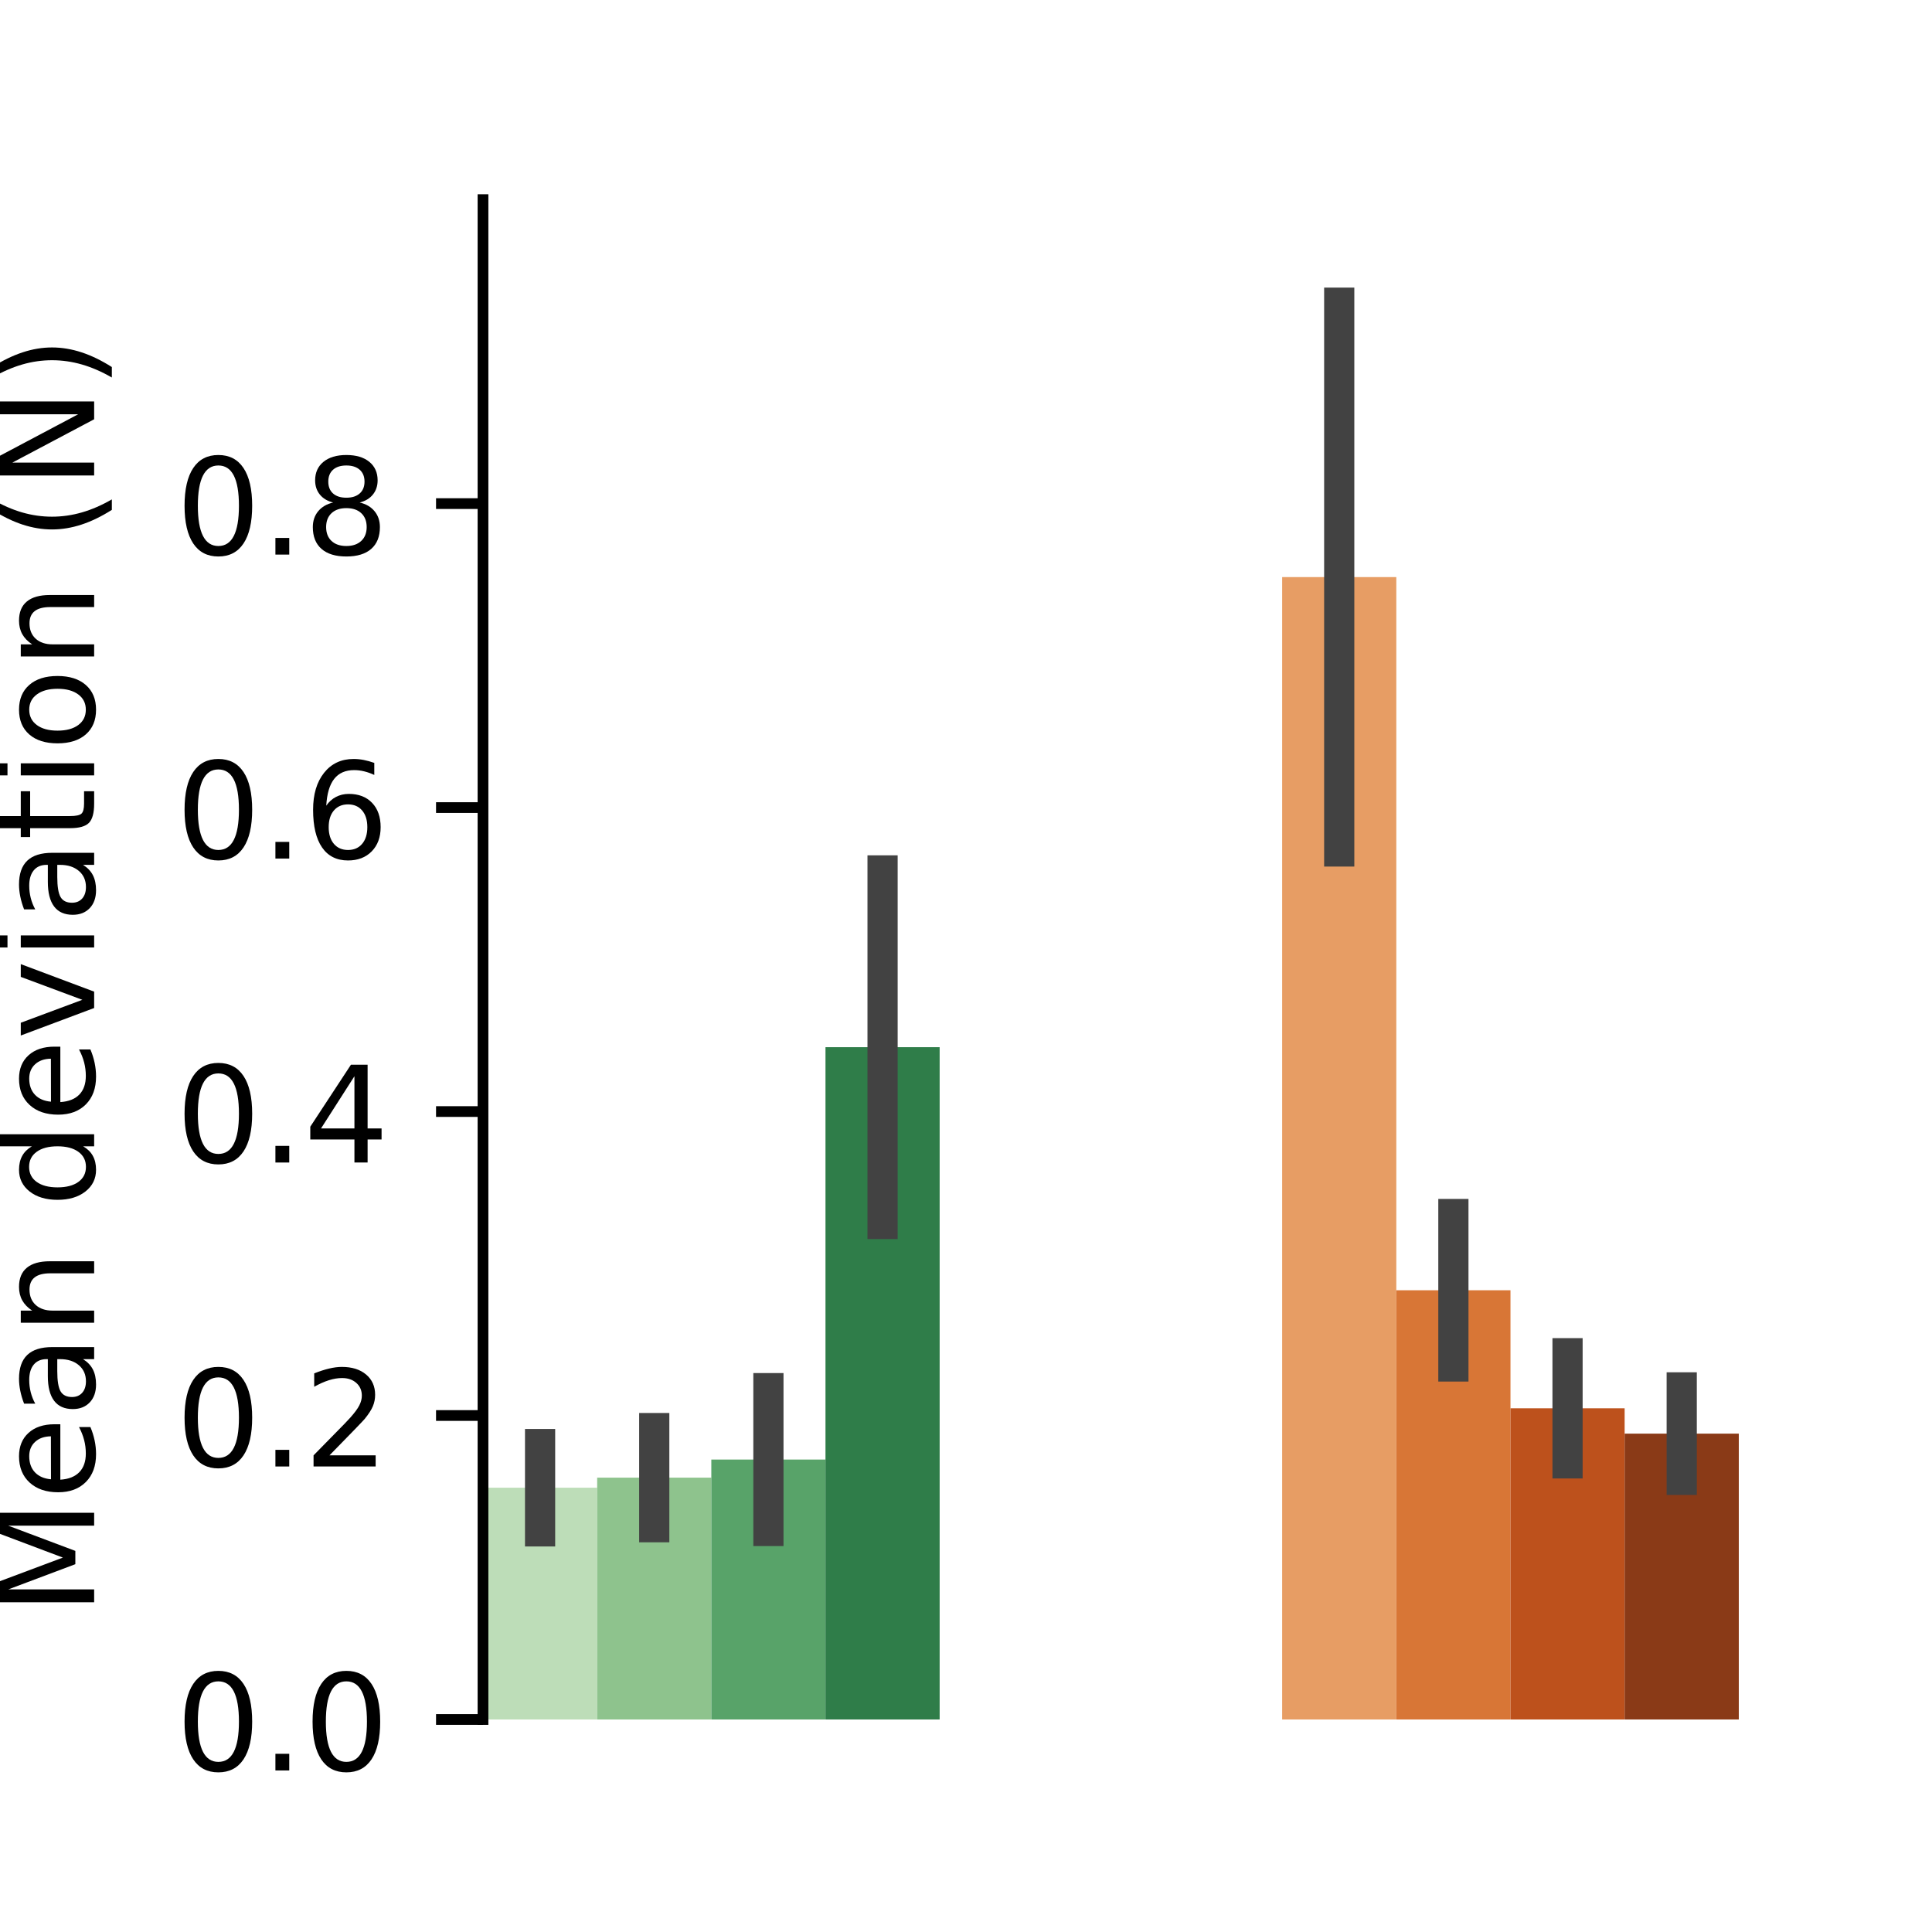
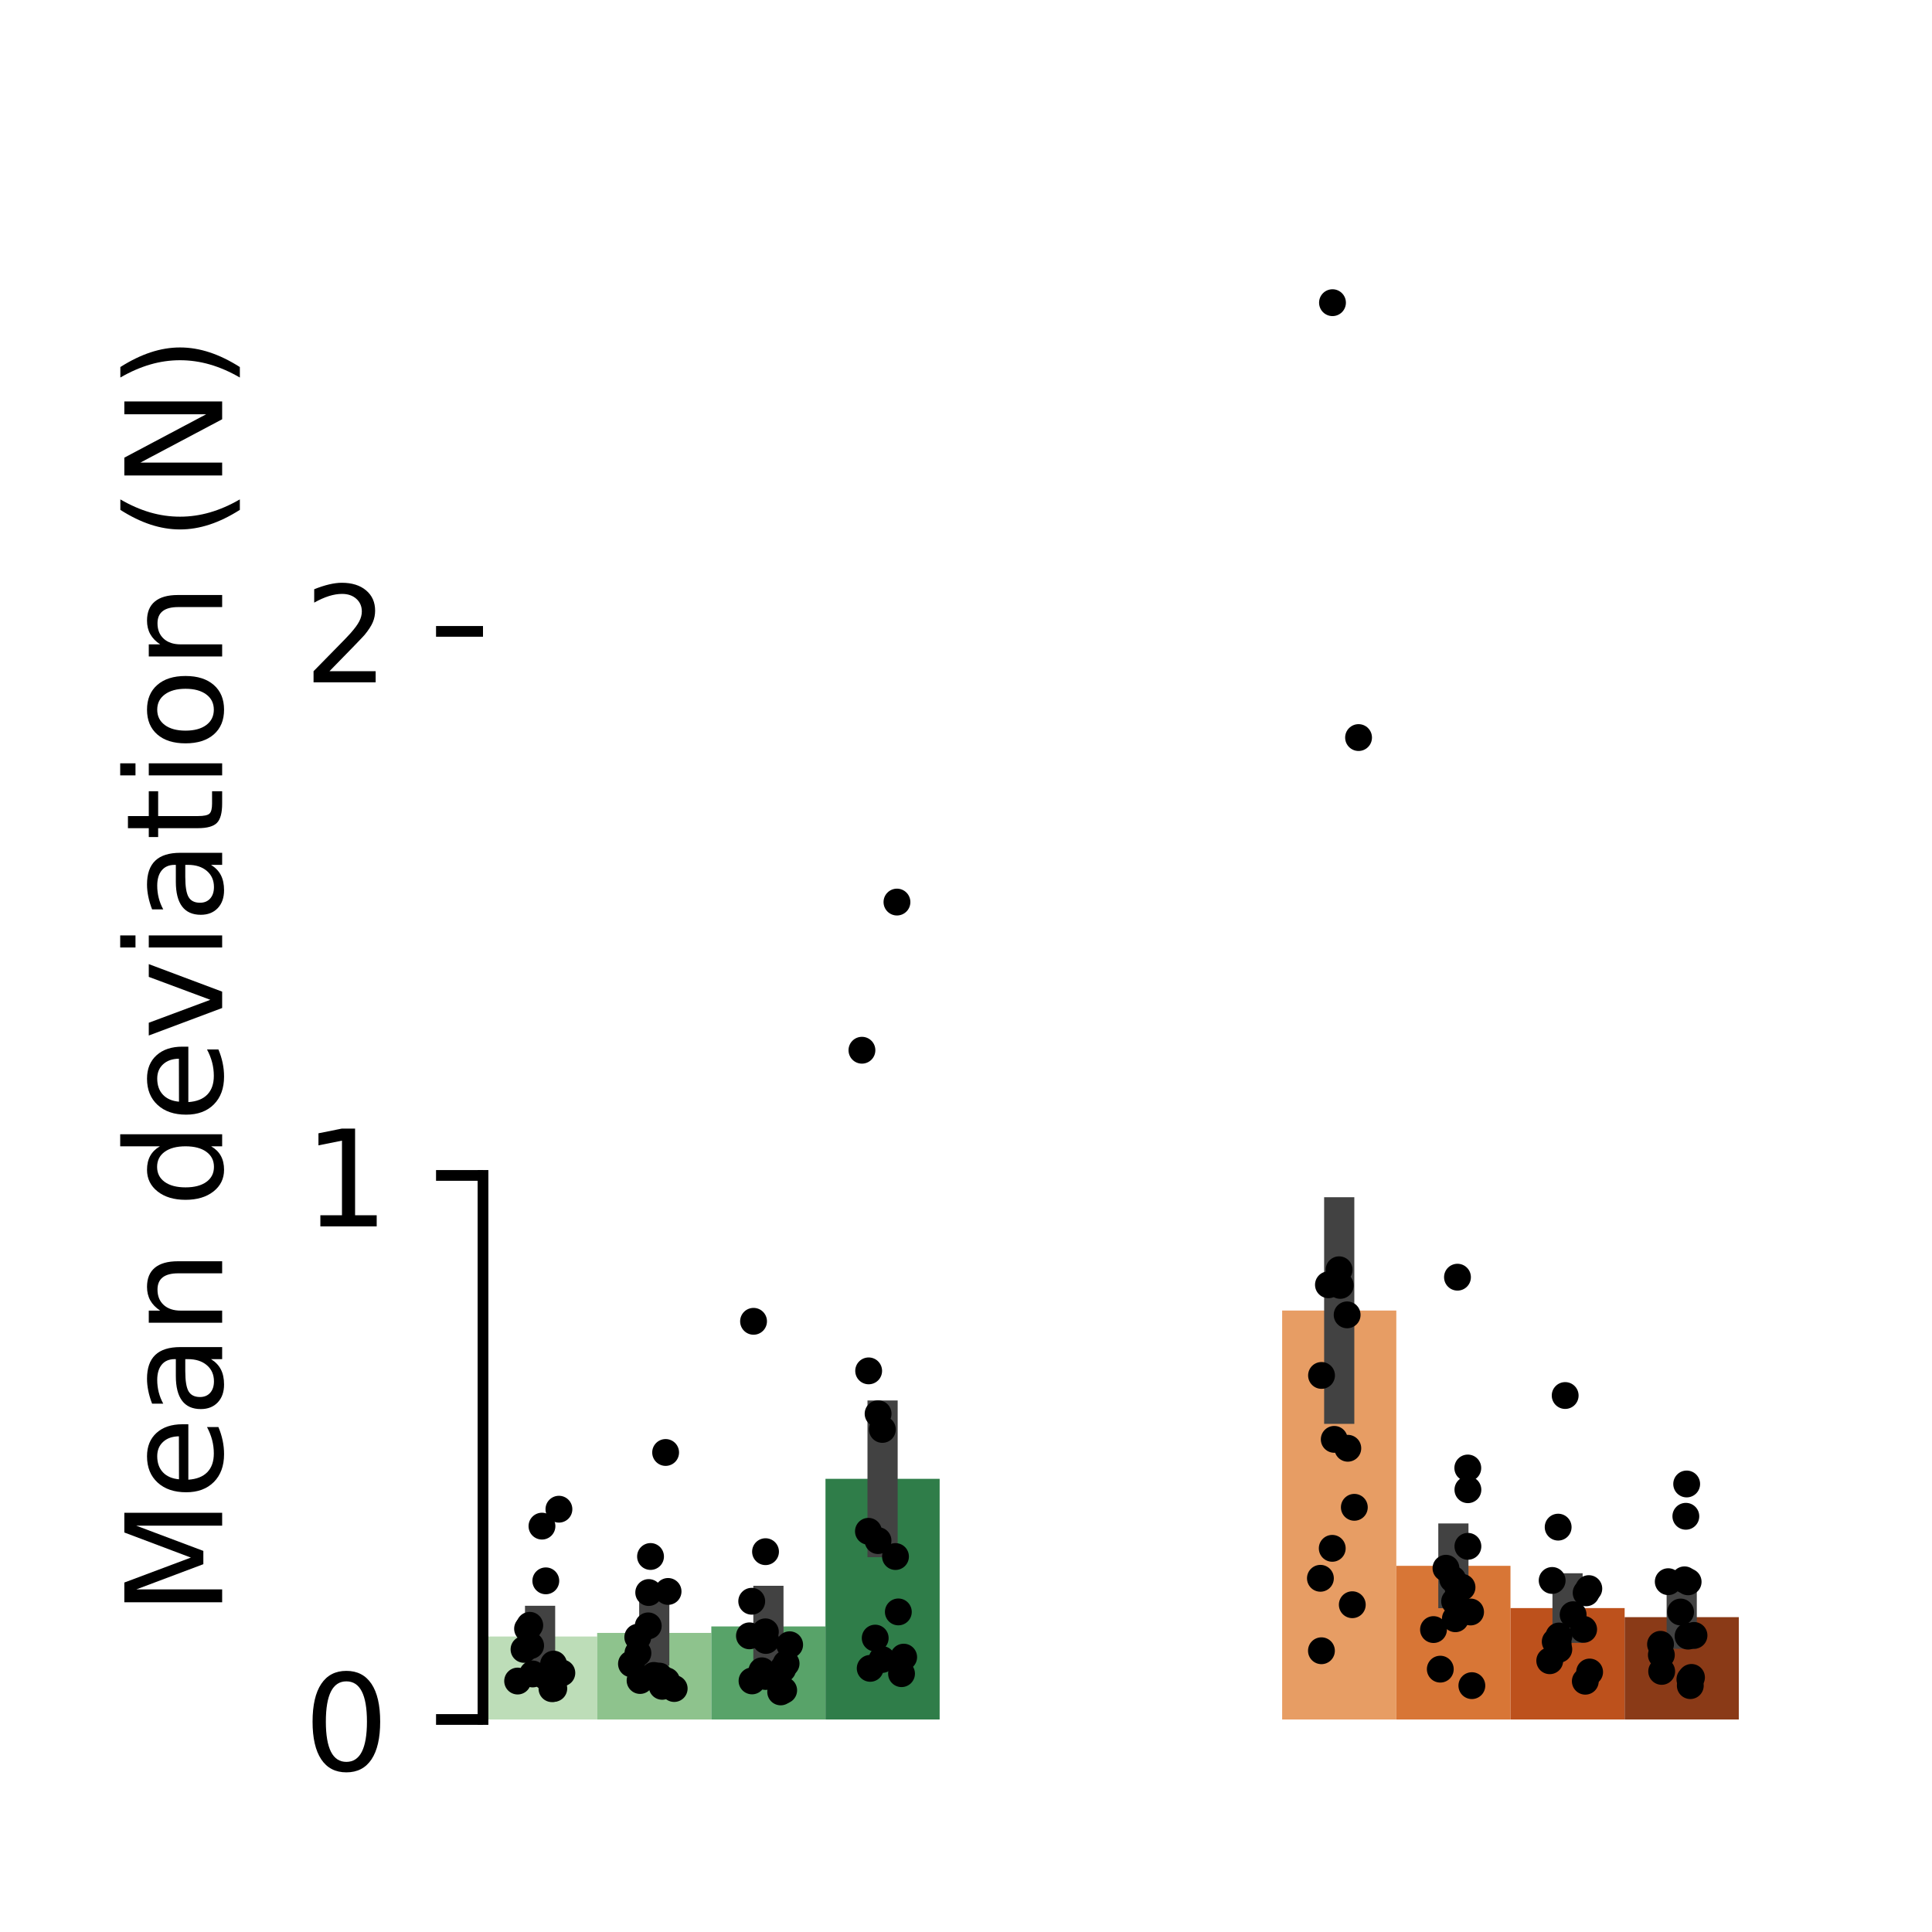
<svg xmlns="http://www.w3.org/2000/svg" xmlns:xlink="http://www.w3.org/1999/xlink" width="144pt" height="144pt" viewBox="0 0 144 144" version="1.1">
  <defs>
    <style type="text/css">*{stroke-linejoin: round; stroke-linecap: butt}</style>
  </defs>
  <g id="figure_1">
    <g id="patch_1">
      <path d="M 0 144  L 144 144  L 144 0  L 0 0  z " style="fill: #ffffff" />
    </g>
    <g id="axes_1">
      <g id="patch_2">
        <path d="M 36 128.16  L 78.545 128.16  L 78.545 17.28  L 36 17.28  z " style="fill: #ffffff" />
      </g>
      <g id="patch_3">
-         <path d="M 36 128.16  L 44.509 128.16  L 44.509 110.885  L 36 110.885  z " clip-path="url(#p5d73e531e3)" style="fill: #bdddb8" />
+         <path d="M 36 128.16  L 44.509 128.16  L 44.509 121.976  L 36 121.976  z " clip-path="url(#pfa643a1ac4)" style="fill: #bdddb8" />
      </g>
      <g id="patch_4">
-         <path d="M 44.509 128.16  L 53.018 128.16  L 53.018 110.135  L 44.509 110.135  z " clip-path="url(#p5d73e531e3)" style="fill: #8ec38d" />
+         <path d="M 44.509 128.16  L 53.018 128.16  L 53.018 121.708  L 44.509 121.708  z " clip-path="url(#pfa643a1ac4)" style="fill: #8ec38d" />
      </g>
      <g id="patch_5">
-         <path d="M 53.018 128.16  L 61.527 128.16  L 61.527 108.787  L 53.018 108.787  z " clip-path="url(#p5d73e531e3)" style="fill: #58a369" />
+         <path d="M 53.018 128.16  L 61.527 128.16  L 61.527 121.225  L 53.018 121.225  z " clip-path="url(#pfa643a1ac4)" style="fill: #58a369" />
      </g>
      <g id="patch_6">
-         <path d="M 61.527 128.16  L 70.036 128.16  L 70.036 78.051  L 61.527 78.051  z " clip-path="url(#p5d73e531e3)" style="fill: #2f7d49" />
+         <path d="M 61.527 128.16  L 70.036 128.16  L 70.036 110.223  L 61.527 110.223  z " clip-path="url(#pfa643a1ac4)" style="fill: #2f7d49" />
      </g>
      <g id="matplotlib.axis_1" />
      <g id="matplotlib.axis_2">
        <g id="ytick_1">
          <g id="line2d_1">
            <defs>
-               <path id="m440d02a0b7" d="M 0 0  L -3.5 0  " style="stroke: #000000; stroke-width: 0.8" />
+               <path id="m5980135384" d="M 0 0  L -3.5 0  " style="stroke: #000000; stroke-width: 0.8" />
            </defs>
            <g>
-               <use xlink:href="#m440d02a0b7" x="36" y="128.16" style="stroke: #000000; stroke-width: 0.8" />
+               <use xlink:href="#m5980135384" x="36" y="128.16" style="stroke: #000000; stroke-width: 0.8" />
            </g>
          </g>
          <g id="text_1">
-             <g transform="translate(13.09688 131.9592) scale(0.1 -0.1)">
+             <g transform="translate(22.6375 131.9592) scale(0.1 -0.1)">
              <defs>
                <path id="DejaVuSans-30" d="M 2034 4250  Q 1547 4250 1301 3770  Q 1056 3291 1056 2328  Q 1056 1369 1301 889  Q 1547 409 2034 409  Q 2525 409 2770 889  Q 3016 1369 3016 2328  Q 3016 3291 2770 3770  Q 2525 4250 2034 4250  z M 2034 4750  Q 2819 4750 3233 4129  Q 3647 3509 3647 2328  Q 3647 1150 3233 529  Q 2819 -91 2034 -91  Q 1250 -91 836 529  Q 422 1150 422 2328  Q 422 3509 836 4129  Q 1250 4750 2034 4750  z " transform="scale(0.015625)" />
-                 <path id="DejaVuSans-2e" d="M 684 794  L 1344 794  L 1344 0  L 684 0  L 684 794  z " transform="scale(0.015625)" />
              </defs>
              <use xlink:href="#DejaVuSans-30" />
-               <use xlink:href="#DejaVuSans-2e" transform="translate(63.62305 0)" />
-               <use xlink:href="#DejaVuSans-30" transform="translate(95.41016 0)" />
            </g>
          </g>
        </g>
        <g id="ytick_2">
          <g id="line2d_2">
            <g>
-               <use xlink:href="#m440d02a0b7" x="36" y="105.504" style="stroke: #000000; stroke-width: 0.8" />
+               <use xlink:href="#m5980135384" x="36" y="87.609" style="stroke: #000000; stroke-width: 0.8" />
            </g>
          </g>
          <g id="text_2">
-             <g transform="translate(13.09688 109.3033) scale(0.1 -0.1)">
+             <g transform="translate(22.6375 91.40868) scale(0.1 -0.1)">
+               <defs>
+                 <path id="DejaVuSans-31" d="M 794 531  L 1825 531  L 1825 4091  L 703 3866  L 703 4441  L 1819 4666  L 2450 4666  L 2450 531  L 3481 531  L 3481 0  L 794 0  L 794 531  z " transform="scale(0.015625)" />
+               </defs>
+               <use xlink:href="#DejaVuSans-31" />
+             </g>
+           </g>
+         </g>
+         <g id="ytick_3">
+           <g id="line2d_3">
+             <g>
+               <use xlink:href="#m5980135384" x="36" y="47.059" style="stroke: #000000; stroke-width: 0.8" />
+             </g>
+           </g>
+           <g id="text_3">
+             <g transform="translate(22.6375 50.85815) scale(0.1 -0.1)">
              <defs>
                <path id="DejaVuSans-32" d="M 1228 531  L 3431 531  L 3431 0  L 469 0  L 469 531  Q 828 903 1448 1529  Q 2069 2156 2228 2338  Q 2531 2678 2651 2914  Q 2772 3150 2772 3378  Q 2772 3750 2511 3984  Q 2250 4219 1831 4219  Q 1534 4219 1204 4116  Q 875 4013 500 3803  L 500 4441  Q 881 4594 1212 4672  Q 1544 4750 1819 4750  Q 2544 4750 2975 4387  Q 3406 4025 3406 3419  Q 3406 3131 3298 2873  Q 3191 2616 2906 2266  Q 2828 2175 2409 1742  Q 1991 1309 1228 531  z " transform="scale(0.015625)" />
              </defs>
-               <use xlink:href="#DejaVuSans-30" />
-               <use xlink:href="#DejaVuSans-2e" transform="translate(63.62305 0)" />
-               <use xlink:href="#DejaVuSans-32" transform="translate(95.41016 0)" />
-             </g>
-           </g>
-         </g>
-         <g id="ytick_3">
-           <g id="line2d_3">
-             <g>
-               <use xlink:href="#m440d02a0b7" x="36" y="82.848" style="stroke: #000000; stroke-width: 0.8" />
-             </g>
-           </g>
-           <g id="text_3">
-             <g transform="translate(13.09688 86.64731) scale(0.1 -0.1)">
-               <defs>
-                 <path id="DejaVuSans-34" d="M 2419 4116  L 825 1625  L 2419 1625  L 2419 4116  z M 2253 4666  L 3047 4666  L 3047 1625  L 3713 1625  L 3713 1100  L 3047 1100  L 3047 0  L 2419 0  L 2419 1100  L 313 1100  L 313 1709  L 2253 4666  z " transform="scale(0.015625)" />
-               </defs>
-               <use xlink:href="#DejaVuSans-30" />
-               <use xlink:href="#DejaVuSans-2e" transform="translate(63.62305 0)" />
-               <use xlink:href="#DejaVuSans-34" transform="translate(95.41016 0)" />
-             </g>
-           </g>
-         </g>
-         <g id="ytick_4">
-           <g id="line2d_4">
-             <g>
-               <use xlink:href="#m440d02a0b7" x="36" y="60.192" style="stroke: #000000; stroke-width: 0.8" />
-             </g>
-           </g>
-           <g id="text_4">
-             <g transform="translate(13.09688 63.99135) scale(0.1 -0.1)">
-               <defs>
-                 <path id="DejaVuSans-36" d="M 2113 2584  Q 1688 2584 1439 2293  Q 1191 2003 1191 1497  Q 1191 994 1439 701  Q 1688 409 2113 409  Q 2538 409 2786 701  Q 3034 994 3034 1497  Q 3034 2003 2786 2293  Q 2538 2584 2113 2584  z M 3366 4563  L 3366 3988  Q 3128 4100 2886 4159  Q 2644 4219 2406 4219  Q 1781 4219 1451 3797  Q 1122 3375 1075 2522  Q 1259 2794 1537 2939  Q 1816 3084 2150 3084  Q 2853 3084 3261 2657  Q 3669 2231 3669 1497  Q 3669 778 3244 343  Q 2819 -91 2113 -91  Q 1303 -91 875 529  Q 447 1150 447 2328  Q 447 3434 972 4092  Q 1497 4750 2381 4750  Q 2619 4750 2861 4703  Q 3103 4656 3366 4563  z " transform="scale(0.015625)" />
-               </defs>
-               <use xlink:href="#DejaVuSans-30" />
-               <use xlink:href="#DejaVuSans-2e" transform="translate(63.62305 0)" />
-               <use xlink:href="#DejaVuSans-36" transform="translate(95.41016 0)" />
-             </g>
-           </g>
-         </g>
-         <g id="ytick_5">
-           <g id="line2d_5">
-             <g>
-               <use xlink:href="#m440d02a0b7" x="36" y="37.536" style="stroke: #000000; stroke-width: 0.8" />
-             </g>
-           </g>
-           <g id="text_5">
-             <g transform="translate(13.09688 41.3354) scale(0.1 -0.1)">
-               <defs>
-                 <path id="DejaVuSans-38" d="M 2034 2216  Q 1584 2216 1326 1975  Q 1069 1734 1069 1313  Q 1069 891 1326 650  Q 1584 409 2034 409  Q 2484 409 2743 651  Q 3003 894 3003 1313  Q 3003 1734 2745 1975  Q 2488 2216 2034 2216  z M 1403 2484  Q 997 2584 770 2862  Q 544 3141 544 3541  Q 544 4100 942 4425  Q 1341 4750 2034 4750  Q 2731 4750 3128 4425  Q 3525 4100 3525 3541  Q 3525 3141 3298 2862  Q 3072 2584 2669 2484  Q 3125 2378 3379 2068  Q 3634 1759 3634 1313  Q 3634 634 3220 271  Q 2806 -91 2034 -91  Q 1263 -91 848 271  Q 434 634 434 1313  Q 434 1759 690 2068  Q 947 2378 1403 2484  z M 1172 3481  Q 1172 3119 1398 2916  Q 1625 2713 2034 2713  Q 2441 2713 2670 2916  Q 2900 3119 2900 3481  Q 2900 3844 2670 4047  Q 2441 4250 2034 4250  Q 1625 4250 1398 4047  Q 1172 3844 1172 3481  z " transform="scale(0.015625)" />
-               </defs>
-               <use xlink:href="#DejaVuSans-30" />
-               <use xlink:href="#DejaVuSans-2e" transform="translate(63.62305 0)" />
-               <use xlink:href="#DejaVuSans-38" transform="translate(95.41016 0)" />
-             </g>
-           </g>
-         </g>
-         <g id="text_6">
-           <g transform="translate(7.017187 120.4044) rotate(-90) scale(0.1 -0.1)">
+               <use xlink:href="#DejaVuSans-32" />
+             </g>
+           </g>
+         </g>
+         <g id="text_4">
+           <g transform="translate(16.55781 120.4044) rotate(-90) scale(0.1 -0.1)">
            <defs>
              <path id="DejaVuSans-4d" d="M 628 4666  L 1569 4666  L 2759 1491  L 3956 4666  L 4897 4666  L 4897 0  L 4281 0  L 4281 4097  L 3078 897  L 2444 897  L 1241 4097  L 1241 0  L 628 0  L 628 4666  z " transform="scale(0.015625)" />
              <path id="DejaVuSans-65" d="M 3597 1894  L 3597 1613  L 953 1613  Q 991 1019 1311 708  Q 1631 397 2203 397  Q 2534 397 2845 478  Q 3156 559 3463 722  L 3463 178  Q 3153 47 2828 -22  Q 2503 -91 2169 -91  Q 1331 -91 842 396  Q 353 884 353 1716  Q 353 2575 817 3079  Q 1281 3584 2069 3584  Q 2775 3584 3186 3129  Q 3597 2675 3597 1894  z M 3022 2063  Q 3016 2534 2758 2815  Q 2500 3097 2075 3097  Q 1594 3097 1305 2825  Q 1016 2553 972 2059  L 3022 2063  z " transform="scale(0.015625)" />
              <path id="DejaVuSans-61" d="M 2194 1759  Q 1497 1759 1228 1600  Q 959 1441 959 1056  Q 959 750 1161 570  Q 1363 391 1709 391  Q 2188 391 2477 730  Q 2766 1069 2766 1631  L 2766 1759  L 2194 1759  z M 3341 1997  L 3341 0  L 2766 0  L 2766 531  Q 2569 213 2275 61  Q 1981 -91 1556 -91  Q 1019 -91 701 211  Q 384 513 384 1019  Q 384 1609 779 1909  Q 1175 2209 1959 2209  L 2766 2209  L 2766 2266  Q 2766 2663 2505 2880  Q 2244 3097 1772 3097  Q 1472 3097 1187 3025  Q 903 2953 641 2809  L 641 3341  Q 956 3463 1253 3523  Q 1550 3584 1831 3584  Q 2591 3584 2966 3190  Q 3341 2797 3341 1997  z " transform="scale(0.015625)" />
              <path id="DejaVuSans-6e" d="M 3513 2113  L 3513 0  L 2938 0  L 2938 2094  Q 2938 2591 2744 2837  Q 2550 3084 2163 3084  Q 1697 3084 1428 2787  Q 1159 2491 1159 1978  L 1159 0  L 581 0  L 581 3500  L 1159 3500  L 1159 2956  Q 1366 3272 1645 3428  Q 1925 3584 2291 3584  Q 2894 3584 3203 3211  Q 3513 2838 3513 2113  z " transform="scale(0.015625)" />
              <path id="DejaVuSans-20" transform="scale(0.015625)" />
              <path id="DejaVuSans-64" d="M 2906 2969  L 2906 4863  L 3481 4863  L 3481 0  L 2906 0  L 2906 525  Q 2725 213 2448 61  Q 2172 -91 1784 -91  Q 1150 -91 751 415  Q 353 922 353 1747  Q 353 2572 751 3078  Q 1150 3584 1784 3584  Q 2172 3584 2448 3432  Q 2725 3281 2906 2969  z M 947 1747  Q 947 1113 1208 752  Q 1469 391 1925 391  Q 2381 391 2643 752  Q 2906 1113 2906 1747  Q 2906 2381 2643 2742  Q 2381 3103 1925 3103  Q 1469 3103 1208 2742  Q 947 2381 947 1747  z " transform="scale(0.015625)" />
              <path id="DejaVuSans-76" d="M 191 3500  L 800 3500  L 1894 563  L 2988 3500  L 3597 3500  L 2284 0  L 1503 0  L 191 3500  z " transform="scale(0.015625)" />
              <path id="DejaVuSans-69" d="M 603 3500  L 1178 3500  L 1178 0  L 603 0  L 603 3500  z M 603 4863  L 1178 4863  L 1178 4134  L 603 4134  L 603 4863  z " transform="scale(0.015625)" />
              <path id="DejaVuSans-74" d="M 1172 4494  L 1172 3500  L 2356 3500  L 2356 3053  L 1172 3053  L 1172 1153  Q 1172 725 1289 603  Q 1406 481 1766 481  L 2356 481  L 2356 0  L 1766 0  Q 1100 0 847 248  Q 594 497 594 1153  L 594 3053  L 172 3053  L 172 3500  L 594 3500  L 594 4494  L 1172 4494  z " transform="scale(0.015625)" />
              <path id="DejaVuSans-6f" d="M 1959 3097  Q 1497 3097 1228 2736  Q 959 2375 959 1747  Q 959 1119 1226 758  Q 1494 397 1959 397  Q 2419 397 2687 759  Q 2956 1122 2956 1747  Q 2956 2369 2687 2733  Q 2419 3097 1959 3097  z M 1959 3584  Q 2709 3584 3137 3096  Q 3566 2609 3566 1747  Q 3566 888 3137 398  Q 2709 -91 1959 -91  Q 1206 -91 779 398  Q 353 888 353 1747  Q 353 2609 779 3096  Q 1206 3584 1959 3584  z " transform="scale(0.015625)" />
              <path id="DejaVuSans-28" d="M 1984 4856  Q 1566 4138 1362 3434  Q 1159 2731 1159 2009  Q 1159 1288 1364 580  Q 1569 -128 1984 -844  L 1484 -844  Q 1016 -109 783 600  Q 550 1309 550 2009  Q 550 2706 781 3412  Q 1013 4119 1484 4856  L 1984 4856  z " transform="scale(0.015625)" />
              <path id="DejaVuSans-4e" d="M 628 4666  L 1478 4666  L 3547 763  L 3547 4666  L 4159 4666  L 4159 0  L 3309 0  L 1241 3903  L 1241 0  L 628 0  L 628 4666  z " transform="scale(0.015625)" />
              <path id="DejaVuSans-29" d="M 513 4856  L 1013 4856  Q 1481 4119 1714 3412  Q 1947 2706 1947 2009  Q 1947 1309 1714 600  Q 1481 -109 1013 -844  L 513 -844  Q 928 -128 1133 580  Q 1338 1288 1338 2009  Q 1338 2731 1133 3434  Q 928 4138 513 4856  z " transform="scale(0.015625)" />
            </defs>
            <use xlink:href="#DejaVuSans-4d" />
            <use xlink:href="#DejaVuSans-65" transform="translate(86.2793 0)" />
            <use xlink:href="#DejaVuSans-61" transform="translate(147.8027 0)" />
            <use xlink:href="#DejaVuSans-6e" transform="translate(209.082 0)" />
            <use xlink:href="#DejaVuSans-20" transform="translate(272.4609 0)" />
            <use xlink:href="#DejaVuSans-64" transform="translate(304.248 0)" />
            <use xlink:href="#DejaVuSans-65" transform="translate(367.7246 0)" />
            <use xlink:href="#DejaVuSans-76" transform="translate(429.248 0)" />
            <use xlink:href="#DejaVuSans-69" transform="translate(488.4277 0)" />
            <use xlink:href="#DejaVuSans-61" transform="translate(516.2109 0)" />
            <use xlink:href="#DejaVuSans-74" transform="translate(577.4902 0)" />
            <use xlink:href="#DejaVuSans-69" transform="translate(616.6992 0)" />
            <use xlink:href="#DejaVuSans-6f" transform="translate(644.4824 0)" />
            <use xlink:href="#DejaVuSans-6e" transform="translate(705.6641 0)" />
            <use xlink:href="#DejaVuSans-20" transform="translate(769.043 0)" />
            <use xlink:href="#DejaVuSans-28" transform="translate(800.8301 0)" />
            <use xlink:href="#DejaVuSans-4e" transform="translate(839.8438 0)" />
            <use xlink:href="#DejaVuSans-29" transform="translate(914.6484 0)" />
          </g>
        </g>
      </g>
+       <g id="line2d_4">
+         <path d="M 40.255 123.141  L 40.255 120.811  " clip-path="url(#pfa643a1ac4)" style="fill: none; stroke: #424242; stroke-width: 2.25; stroke-linecap: square" />
+       </g>
+       <g id="line2d_5">
+         <path d="M 48.764 123.031  L 48.764 120.384  " clip-path="url(#pfa643a1ac4)" style="fill: none; stroke: #424242; stroke-width: 2.25; stroke-linecap: square" />
+       </g>
      <g id="line2d_6">
-         <path d="M 40.255 114.139  L 40.255 107.631  " clip-path="url(#p5d73e531e3)" style="fill: none; stroke: #424242; stroke-width: 2.25; stroke-linecap: square" />
+         <path d="M 57.273 123.131  L 57.273 119.32  " clip-path="url(#pfa643a1ac4)" style="fill: none; stroke: #424242; stroke-width: 2.25; stroke-linecap: square" />
      </g>
      <g id="line2d_7">
-         <path d="M 48.764 113.831  L 48.764 106.439  " clip-path="url(#p5d73e531e3)" style="fill: none; stroke: #424242; stroke-width: 2.25; stroke-linecap: square" />
-       </g>
-       <g id="line2d_8">
-         <path d="M 57.273 114.111  L 57.273 103.464  " clip-path="url(#p5d73e531e3)" style="fill: none; stroke: #424242; stroke-width: 2.25; stroke-linecap: square" />
-       </g>
-       <g id="line2d_9">
-         <path d="M 65.782 91.226  L 65.782 64.876  " clip-path="url(#p5d73e531e3)" style="fill: none; stroke: #424242; stroke-width: 2.25; stroke-linecap: square" />
+         <path d="M 65.782 114.939  L 65.782 105.506  " clip-path="url(#pfa643a1ac4)" style="fill: none; stroke: #424242; stroke-width: 2.25; stroke-linecap: square" />
      </g>
      <g id="patch_7">
-         <path d="M 36 128.16  L 36 14.88  " style="fill: none; stroke: #000000; stroke-width: 0.8; stroke-linejoin: miter; stroke-linecap: square" />
+         <path d="M 36 128.16  L 36 87.609  " style="fill: none; stroke: #000000; stroke-width: 0.8; stroke-linejoin: miter; stroke-linecap: square" />
+       </g>
+       <g id="PathCollection_1">
+         <defs>
+           <path id="mb0352f136a" d="M 0 1  C 0.265 1 0.52 0.895 0.707 0.707  C 0.895 0.52 1 0.265 1 0  C 1 -0.265 0.895 -0.52 0.707 -0.707  C 0.52 -0.895 0.265 -1 0 -1  C -0.265 -1 -0.52 -0.895 -0.707 -0.707  C -0.895 -0.52 -1 -0.265 -1 0  C -1 0.265 -0.895 0.52 -0.707 0.707  C -0.52 0.895 -0.265 1 0 1  z " />
+         </defs>
+         <g clip-path="url(#pfa643a1ac4)">
+           <use xlink:href="#mb0352f136a" x="39.55" y="122.652" />
+           <use xlink:href="#mb0352f136a" x="41.142" y="125.866" />
+           <use xlink:href="#mb0352f136a" x="39.702" y="124.768" />
+           <use xlink:href="#mb0352f136a" x="40.395" y="113.749" />
+           <use xlink:href="#mb0352f136a" x="40.681" y="117.827" />
+           <use xlink:href="#mb0352f136a" x="39.057" y="122.936" />
+           <use xlink:href="#mb0352f136a" x="41.659" y="112.487" />
+           <use xlink:href="#mb0352f136a" x="41.877" y="124.692" />
+           <use xlink:href="#mb0352f136a" x="41.277" y="125.846" />
+           <use xlink:href="#mb0352f136a" x="40.691" y="124.981" />
+           <use xlink:href="#mb0352f136a" x="39.485" y="121.141" />
+           <use xlink:href="#mb0352f136a" x="38.582" y="125.296" />
+           <use xlink:href="#mb0352f136a" x="39.321" y="121.396" />
+           <use xlink:href="#mb0352f136a" x="41.26" y="124.031" />
+         </g>
+       </g>
+       <g id="PathCollection_2">
+         <g clip-path="url(#pfa643a1ac4)">
+           <use xlink:href="#mb0352f136a" x="47.536" y="122.029" />
+           <use xlink:href="#mb0352f136a" x="50.25" y="125.853" />
+           <use xlink:href="#mb0352f136a" x="49.146" y="124.925" />
+           <use xlink:href="#mb0352f136a" x="48.487" y="116.012" />
+           <use xlink:href="#mb0352f136a" x="49.794" y="118.617" />
+           <use xlink:href="#mb0352f136a" x="47.547" y="123.215" />
+           <use xlink:href="#mb0352f136a" x="49.612" y="108.259" />
+           <use xlink:href="#mb0352f136a" x="47.707" y="125.255" />
+           <use xlink:href="#mb0352f136a" x="49.355" y="125.69" />
+           <use xlink:href="#mb0352f136a" x="48.731" y="124.877" />
+           <use xlink:href="#mb0352f136a" x="48.316" y="121.183" />
+           <use xlink:href="#mb0352f136a" x="49.679" y="125.278" />
+           <use xlink:href="#mb0352f136a" x="48.352" y="118.698" />
+           <use xlink:href="#mb0352f136a" x="47.066" y="124.014" />
+         </g>
+       </g>
+       <g id="PathCollection_3">
+         <g clip-path="url(#pfa643a1ac4)">
+           <use xlink:href="#mb0352f136a" x="55.859" y="121.926" />
+           <use xlink:href="#mb0352f136a" x="58.188" y="126.105" />
+           <use xlink:href="#mb0352f136a" x="58.591" y="123.991" />
+           <use xlink:href="#mb0352f136a" x="57.058" y="115.653" />
+           <use xlink:href="#mb0352f136a" x="56.029" y="119.348" />
+           <use xlink:href="#mb0352f136a" x="58.856" y="122.59" />
+           <use xlink:href="#mb0352f136a" x="56.165" y="98.483" />
+           <use xlink:href="#mb0352f136a" x="57.064" y="124.956" />
+           <use xlink:href="#mb0352f136a" x="58.411" y="125.985" />
+           <use xlink:href="#mb0352f136a" x="58.337" y="124.401" />
+           <use xlink:href="#mb0352f136a" x="57.083" y="122.271" />
+           <use xlink:href="#mb0352f136a" x="56.051" y="125.285" />
+           <use xlink:href="#mb0352f136a" x="57.047" y="121.627" />
+           <use xlink:href="#mb0352f136a" x="56.787" y="124.531" />
+         </g>
+       </g>
+       <g id="PathCollection_4">
+         <g clip-path="url(#pfa643a1ac4)">
+           <use xlink:href="#mb0352f136a" x="64.86" y="124.349" />
+           <use xlink:href="#mb0352f136a" x="67.354" y="123.513" />
+           <use xlink:href="#mb0352f136a" x="66.957" y="120.143" />
+           <use xlink:href="#mb0352f136a" x="66.854" y="67.235" />
+           <use xlink:href="#mb0352f136a" x="65.767" y="106.541" />
+           <use xlink:href="#mb0352f136a" x="64.728" y="114.135" />
+           <use xlink:href="#mb0352f136a" x="64.745" y="102.177" />
+           <use xlink:href="#mb0352f136a" x="65.74" y="123.689" />
+           <use xlink:href="#mb0352f136a" x="67.195" y="124.746" />
+           <use xlink:href="#mb0352f136a" x="65.233" y="122.095" />
+           <use xlink:href="#mb0352f136a" x="65.448" y="105.373" />
+           <use xlink:href="#mb0352f136a" x="66.745" y="116.015" />
+           <use xlink:href="#mb0352f136a" x="65.442" y="114.827" />
+           <use xlink:href="#mb0352f136a" x="64.244" y="78.278" />
+         </g>
      </g>
    </g>
    <g id="axes_2">
      <g id="patch_8">
        <path d="M 87.055 128.16  L 129.6 128.16  L 129.6 17.28  L 87.055 17.28  z " style="fill: #ffffff" />
      </g>
      <g id="patch_9">
-         <path d="M 95.564 128.16  L 104.073 128.16  L 104.073 43.013  L 95.564 43.013  z " clip-path="url(#p536370a4a2)" style="fill: #e79d64" />
+         <path d="M 95.564 128.16  L 104.073 128.16  L 104.073 97.68  L 95.564 97.68  z " clip-path="url(#p6b0cfb7f8b)" style="fill: #e79d64" />
      </g>
      <g id="patch_10">
-         <path d="M 104.073 128.16  L 112.582 128.16  L 112.582 96.168  L 104.073 96.168  z " clip-path="url(#p536370a4a2)" style="fill: #d87636" />
+         <path d="M 104.073 128.16  L 112.582 128.16  L 112.582 116.708  L 104.073 116.708  z " clip-path="url(#p6b0cfb7f8b)" style="fill: #d87636" />
      </g>
      <g id="patch_11">
-         <path d="M 112.582 128.16  L 121.091 128.16  L 121.091 104.966  L 112.582 104.966  z " clip-path="url(#p536370a4a2)" style="fill: #bd511c" />
+         <path d="M 112.582 128.16  L 121.091 128.16  L 121.091 119.857  L 112.582 119.857  z " clip-path="url(#p6b0cfb7f8b)" style="fill: #bd511c" />
      </g>
      <g id="patch_12">
-         <path d="M 121.091 128.16  L 129.6 128.16  L 129.6 106.855  L 121.091 106.855  z " clip-path="url(#p536370a4a2)" style="fill: #8a3a17" />
+         <path d="M 121.091 128.16  L 129.6 128.16  L 129.6 120.533  L 121.091 120.533  z " clip-path="url(#p6b0cfb7f8b)" style="fill: #8a3a17" />
      </g>
      <g id="matplotlib.axis_3" />
      <g id="matplotlib.axis_4">
+         <g id="ytick_4">
+           <g id="line2d_8">
+             <defs>
+               <path id="me2cca027e2" d="M 0 0  L -3.5 0  " />
+             </defs>
+             <g>
+               <use xlink:href="#me2cca027e2" x="87.055" y="128.16" />
+             </g>
+           </g>
+         </g>
+         <g id="ytick_5">
+           <g id="line2d_9">
+             <g>
+               <use xlink:href="#me2cca027e2" x="87.055" y="87.609" />
+             </g>
+           </g>
+         </g>
        <g id="ytick_6">
          <g id="line2d_10">
-             <defs>
-               <path id="mf5c38196e9" d="M 0 0  L -3.5 0  " />
-             </defs>
-             <g>
-               <use xlink:href="#mf5c38196e9" x="87.055" y="128.16" />
-             </g>
-           </g>
-         </g>
-         <g id="ytick_7">
-           <g id="line2d_11">
-             <g>
-               <use xlink:href="#mf5c38196e9" x="87.055" y="105.504" />
-             </g>
-           </g>
-         </g>
-         <g id="ytick_8">
-           <g id="line2d_12">
-             <g>
-               <use xlink:href="#mf5c38196e9" x="87.055" y="82.848" />
-             </g>
-           </g>
-         </g>
-         <g id="ytick_9">
-           <g id="line2d_13">
-             <g>
-               <use xlink:href="#mf5c38196e9" x="87.055" y="60.192" />
-             </g>
-           </g>
-         </g>
-         <g id="ytick_10">
-           <g id="line2d_14">
-             <g>
-               <use xlink:href="#mf5c38196e9" x="87.055" y="37.536" />
-             </g>
-           </g>
-         </g>
-       </g>
-       <g id="line2d_15">
-         <path d="M 99.818 63.465  L 99.818 22.56  " clip-path="url(#p536370a4a2)" style="fill: none; stroke: #424242; stroke-width: 2.25; stroke-linecap: square" />
-       </g>
-       <g id="line2d_16">
-         <path d="M 108.327 101.85  L 108.327 90.486  " clip-path="url(#p536370a4a2)" style="fill: none; stroke: #424242; stroke-width: 2.25; stroke-linecap: square" />
-       </g>
-       <g id="line2d_17">
-         <path d="M 116.836 109.07  L 116.836 100.863  " clip-path="url(#p536370a4a2)" style="fill: none; stroke: #424242; stroke-width: 2.25; stroke-linecap: square" />
-       </g>
-       <g id="line2d_18">
-         <path d="M 125.345 110.3  L 125.345 103.409  " clip-path="url(#p536370a4a2)" style="fill: none; stroke: #424242; stroke-width: 2.25; stroke-linecap: square" />
+             <g>
+               <use xlink:href="#me2cca027e2" x="87.055" y="47.059" />
+             </g>
+           </g>
+         </g>
+       </g>
+       <g id="line2d_11">
+         <path d="M 99.818 105.001  L 99.818 90.359  " clip-path="url(#p6b0cfb7f8b)" style="fill: none; stroke: #424242; stroke-width: 2.25; stroke-linecap: square" />
+       </g>
+       <g id="line2d_12">
+         <path d="M 108.327 118.742  L 108.327 114.674  " clip-path="url(#p6b0cfb7f8b)" style="fill: none; stroke: #424242; stroke-width: 2.25; stroke-linecap: square" />
+       </g>
+       <g id="line2d_13">
+         <path d="M 116.836 121.326  L 116.836 118.388  " clip-path="url(#p6b0cfb7f8b)" style="fill: none; stroke: #424242; stroke-width: 2.25; stroke-linecap: square" />
+       </g>
+       <g id="line2d_14">
+         <path d="M 125.345 121.767  L 125.345 119.3  " clip-path="url(#p6b0cfb7f8b)" style="fill: none; stroke: #424242; stroke-width: 2.25; stroke-linecap: square" />
+       </g>
+       <g id="PathCollection_5">
+         <g clip-path="url(#p6b0cfb7f8b)">
+           <use xlink:href="#mb0352f136a" x="100.792" y="119.607" />
+           <use xlink:href="#mb0352f136a" x="99.809" y="94.641" />
+           <use xlink:href="#mb0352f136a" x="98.492" y="123.037" />
+           <use xlink:href="#mb0352f136a" x="99.316" y="22.56" />
+           <use xlink:href="#mb0352f136a" x="99.896" y="95.806" />
+           <use xlink:href="#mb0352f136a" x="99.298" y="115.404" />
+           <use xlink:href="#mb0352f136a" x="98.499" y="102.517" />
+           <use xlink:href="#mb0352f136a" x="100.944" y="112.346" />
+           <use xlink:href="#mb0352f136a" x="98.416" y="117.637" />
+           <use xlink:href="#mb0352f136a" x="100.458" y="107.945" />
+           <use xlink:href="#mb0352f136a" x="101.259" y="54.974" />
+           <use xlink:href="#mb0352f136a" x="100.408" y="98.002" />
+           <use xlink:href="#mb0352f136a" x="99.447" y="107.282" />
+           <use xlink:href="#mb0352f136a" x="99.014" y="95.76" />
+         </g>
+       </g>
+       <g id="PathCollection_6">
+         <g clip-path="url(#p6b0cfb7f8b)">
+           <use xlink:href="#mb0352f136a" x="109.704" y="125.638" />
+           <use xlink:href="#mb0352f136a" x="109.409" y="115.254" />
+           <use xlink:href="#mb0352f136a" x="107.351" y="124.409" />
+           <use xlink:href="#mb0352f136a" x="109.401" y="109.416" />
+           <use xlink:href="#mb0352f136a" x="108.279" y="117.711" />
+           <use xlink:href="#mb0352f136a" x="108.475" y="120.653" />
+           <use xlink:href="#mb0352f136a" x="108.632" y="95.194" />
+           <use xlink:href="#mb0352f136a" x="107.774" y="116.887" />
+           <use xlink:href="#mb0352f136a" x="108.42" y="119.356" />
+           <use xlink:href="#mb0352f136a" x="106.845" y="121.459" />
+           <use xlink:href="#mb0352f136a" x="109.409" y="111.035" />
+           <use xlink:href="#mb0352f136a" x="108.69" y="118.44" />
+           <use xlink:href="#mb0352f136a" x="108.97" y="118.31" />
+           <use xlink:href="#mb0352f136a" x="109.608" y="120.148" />
+         </g>
+       </g>
+       <g id="PathCollection_7">
+         <g clip-path="url(#p6b0cfb7f8b)">
+           <use xlink:href="#mb0352f136a" x="115.918" y="122.36" />
+           <use xlink:href="#mb0352f136a" x="115.689" y="117.798" />
+           <use xlink:href="#mb0352f136a" x="118.16" y="125.309" />
+           <use xlink:href="#mb0352f136a" x="116.136" y="113.824" />
+           <use xlink:href="#mb0352f136a" x="118.421" y="118.406" />
+           <use xlink:href="#mb0352f136a" x="115.509" y="123.782" />
+           <use xlink:href="#mb0352f136a" x="116.659" y="104.014" />
+           <use xlink:href="#mb0352f136a" x="116.185" y="122.932" />
+           <use xlink:href="#mb0352f136a" x="117.252" y="120.35" />
+           <use xlink:href="#mb0352f136a" x="116.135" y="122.508" />
+           <use xlink:href="#mb0352f136a" x="118.481" y="124.622" />
+           <use xlink:href="#mb0352f136a" x="118.036" y="121.443" />
+           <use xlink:href="#mb0352f136a" x="118.222" y="118.719" />
+           <use xlink:href="#mb0352f136a" x="116.194" y="121.937" />
+         </g>
+       </g>
+       <g id="PathCollection_8">
+         <g clip-path="url(#p6b0cfb7f8b)">
+           <use xlink:href="#mb0352f136a" x="125.985" y="125.636" />
+           <use xlink:href="#mb0352f136a" x="124.342" y="117.889" />
+           <use xlink:href="#mb0352f136a" x="125.955" y="125.169" />
+           <use xlink:href="#mb0352f136a" x="125.715" y="110.607" />
+           <use xlink:href="#mb0352f136a" x="125.554" y="117.751" />
+           <use xlink:href="#mb0352f136a" x="123.828" y="123.35" />
+           <use xlink:href="#mb0352f136a" x="125.653" y="113.015" />
+           <use xlink:href="#mb0352f136a" x="126.074" y="125.025" />
+           <use xlink:href="#mb0352f136a" x="125.262" y="120.15" />
+           <use xlink:href="#mb0352f136a" x="126.261" y="121.895" />
+           <use xlink:href="#mb0352f136a" x="123.852" y="124.576" />
+           <use xlink:href="#mb0352f136a" x="123.766" y="122.557" />
+           <use xlink:href="#mb0352f136a" x="125.824" y="117.9" />
+           <use xlink:href="#mb0352f136a" x="125.819" y="121.948" />
+         </g>
      </g>
    </g>
  </g>
  <defs>
-     <clipPath id="p5d73e531e3">
+     <clipPath id="pfa643a1ac4">
      <rect x="36" y="17.28" width="42.545" height="110.88" />
    </clipPath>
-     <clipPath id="p536370a4a2">
+     <clipPath id="p6b0cfb7f8b">
      <rect x="87.055" y="17.28" width="42.545" height="110.88" />
    </clipPath>
  </defs>
</svg>
